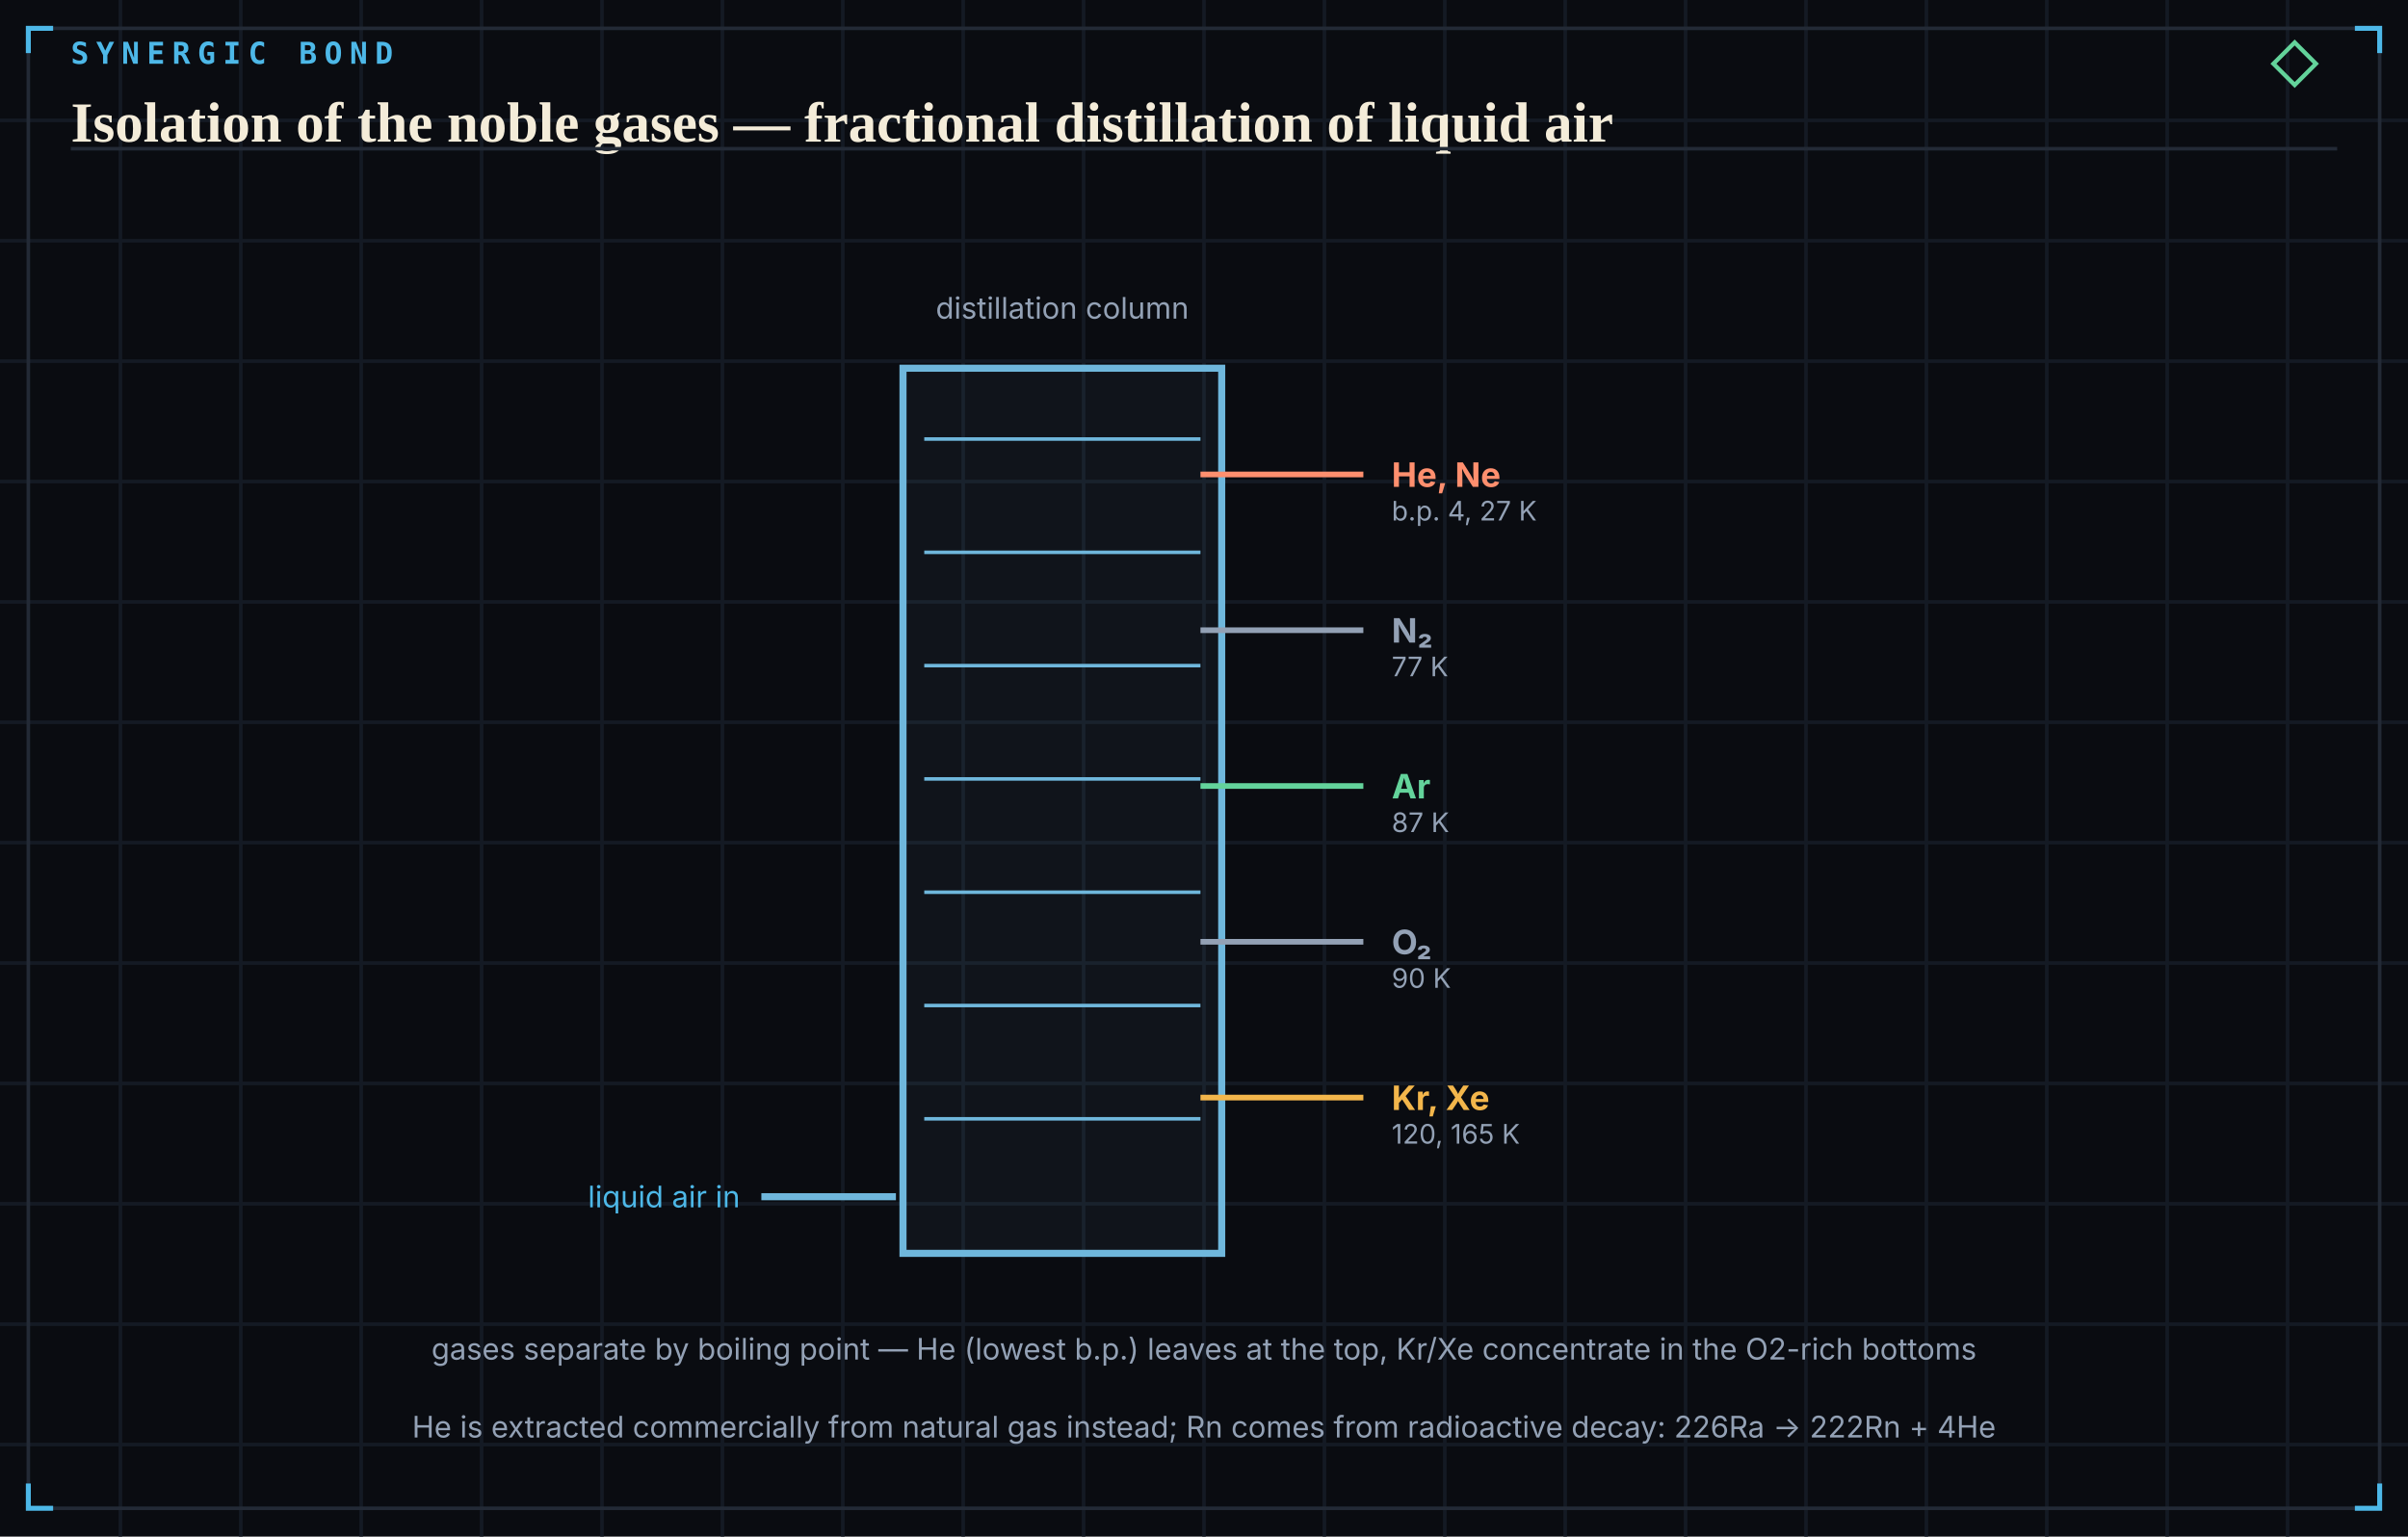
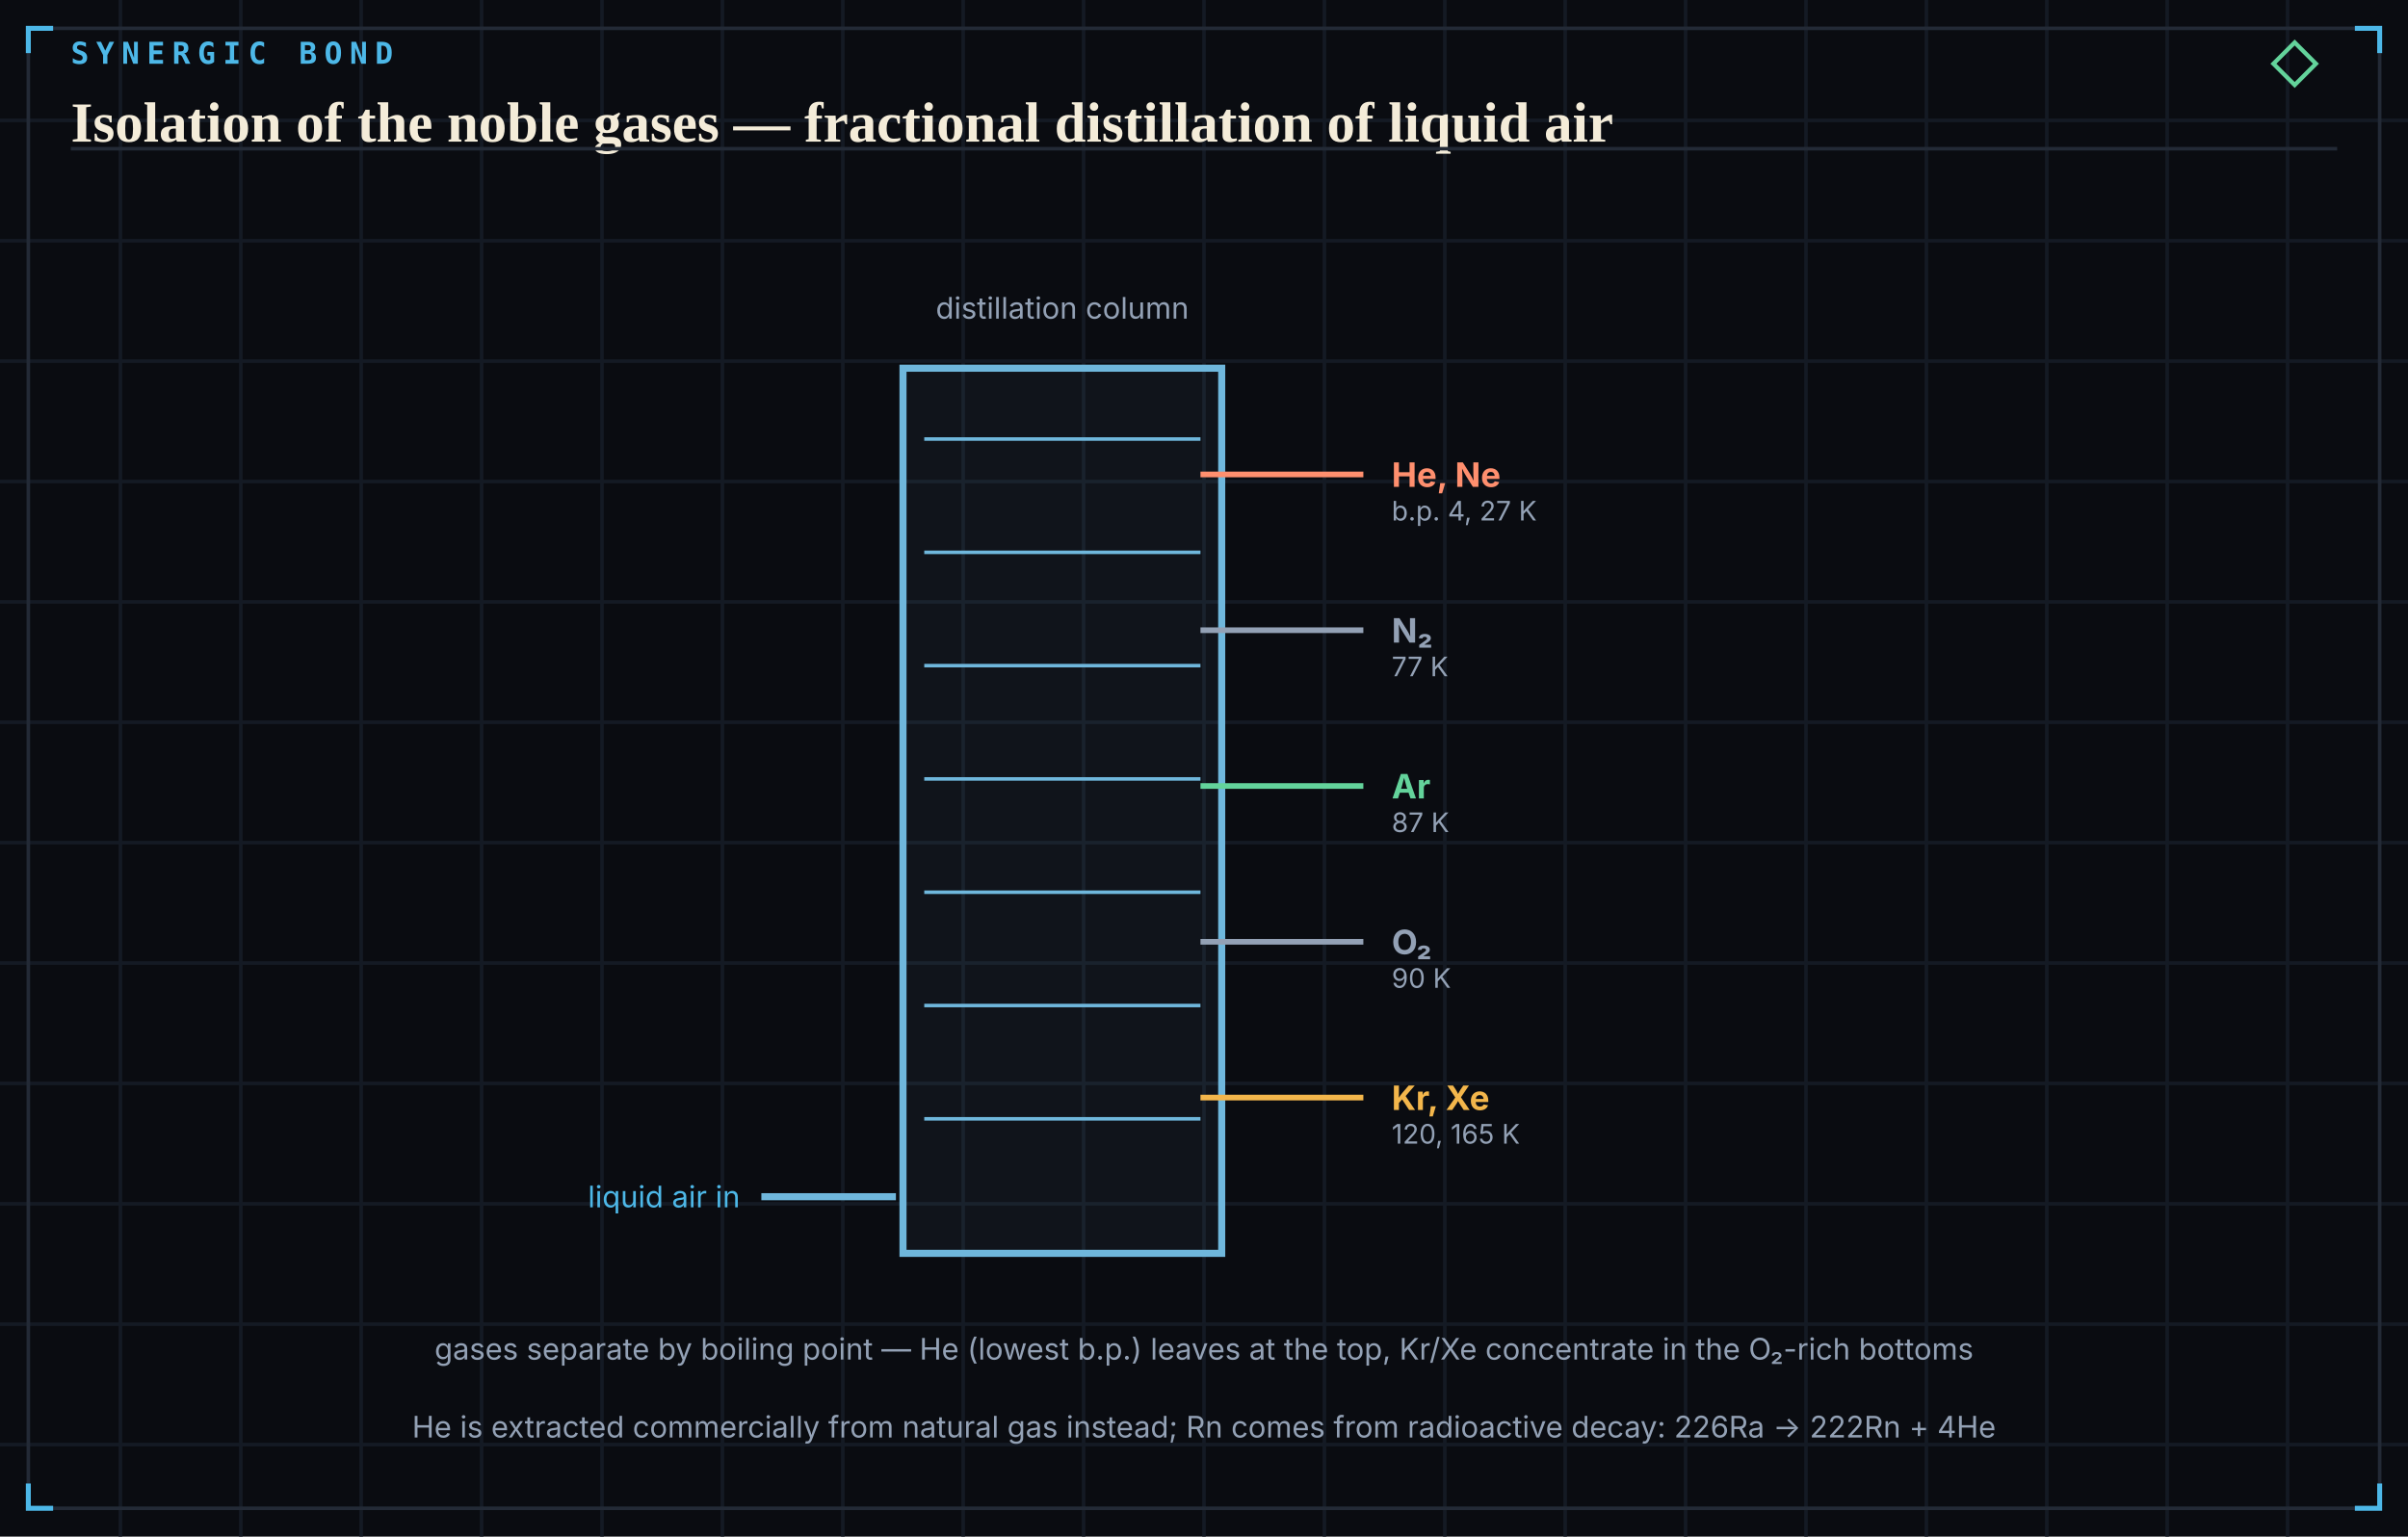
<svg xmlns="http://www.w3.org/2000/svg" width="680" height="434" viewBox="0 0 680 434" font-family="'Inter','Helvetica Neue',Arial,'DejaVu Sans',sans-serif">
  <rect width="680" height="434" fill="#0a0c11" />
  <g stroke="#141a24" stroke-width="1">
    <line x1="34" y1="0" x2="34" y2="434" />
    <line x1="68" y1="0" x2="68" y2="434" />
    <line x1="102" y1="0" x2="102" y2="434" />
    <line x1="136" y1="0" x2="136" y2="434" />
    <line x1="170" y1="0" x2="170" y2="434" />
    <line x1="204" y1="0" x2="204" y2="434" />
    <line x1="238" y1="0" x2="238" y2="434" />
    <line x1="272" y1="0" x2="272" y2="434" />
    <line x1="306" y1="0" x2="306" y2="434" />
    <line x1="340" y1="0" x2="340" y2="434" />
    <line x1="374" y1="0" x2="374" y2="434" />
    <line x1="408" y1="0" x2="408" y2="434" />
    <line x1="442" y1="0" x2="442" y2="434" />
    <line x1="476" y1="0" x2="476" y2="434" />
    <line x1="510" y1="0" x2="510" y2="434" />
    <line x1="544" y1="0" x2="544" y2="434" />
    <line x1="578" y1="0" x2="578" y2="434" />
    <line x1="612" y1="0" x2="612" y2="434" />
    <line x1="646" y1="0" x2="646" y2="434" />
    <line x1="0" y1="34" x2="680" y2="34" />
    <line x1="0" y1="68" x2="680" y2="68" />
    <line x1="0" y1="102" x2="680" y2="102" />
    <line x1="0" y1="136" x2="680" y2="136" />
    <line x1="0" y1="170" x2="680" y2="170" />
    <line x1="0" y1="204" x2="680" y2="204" />
    <line x1="0" y1="238" x2="680" y2="238" />
    <line x1="0" y1="272" x2="680" y2="272" />
    <line x1="0" y1="306" x2="680" y2="306" />
    <line x1="0" y1="340" x2="680" y2="340" />
    <line x1="0" y1="374" x2="680" y2="374" />
    <line x1="0" y1="408" x2="680" y2="408" />
  </g>
  <rect x="8" y="8" width="664" height="418" fill="none" stroke="#232a36" stroke-width="1" />
  <path d="M 8 15 L 8 8 L 15 8" stroke="#4db8e8" stroke-width="1.4" fill="none" />
  <path d="M 672 15 L 672 8 L 665 8" stroke="#4db8e8" stroke-width="1.4" fill="none" />
  <path d="M 8 419 L 8 426 L 15 426" stroke="#4db8e8" stroke-width="1.4" fill="none" />
  <path d="M 672 419 L 672 426 L 665 426" stroke="#4db8e8" stroke-width="1.4" fill="none" />
  <text x="20" y="18" font-size="8.5" font-weight="bold" fill="#4db8e8" text-anchor="start" font-family="'SF Mono','DejaVu Sans Mono',ui-monospace,Menlo,monospace" letter-spacing="0.24em">SYNERGIC BOND</text>
  <path d="M 648 12 l 6 6 l -6 6 l -6 -6 z" fill="none" stroke="#63d39b" stroke-width="1.2" />
  <text x="20" y="40" font-size="16" font-weight="bold" fill="#f4ecd9" text-anchor="start" font-family="'Georgia','Times New Roman',serif">Isolation of the noble gases — fractional distillation of liquid air</text>
  <line x1="20" y1="42" x2="660" y2="42" stroke="#232a36" stroke-width="1" />
  <g transform="translate(0,34)">
    <rect x="255.0" y="70" width="90" height="250" fill="rgba(120,190,235,0.05)" stroke="#6fb7dc" stroke-width="2" />
    <line x1="261.0" y1="90" x2="339.0" y2="90" stroke="#6fb7dc" stroke-width="1" />
    <line x1="261.0" y1="122" x2="339.0" y2="122" stroke="#6fb7dc" stroke-width="1" />
    <line x1="261.0" y1="154" x2="339.0" y2="154" stroke="#6fb7dc" stroke-width="1" />
    <line x1="261.0" y1="186" x2="339.0" y2="186" stroke="#6fb7dc" stroke-width="1" />
    <line x1="261.0" y1="218" x2="339.0" y2="218" stroke="#6fb7dc" stroke-width="1" />
    <line x1="261.0" y1="250" x2="339.0" y2="250" stroke="#6fb7dc" stroke-width="1" />
    <line x1="261.0" y1="282" x2="339.0" y2="282" stroke="#6fb7dc" stroke-width="1" />
    <line x1="339.0" y1="100" x2="385.0" y2="100" stroke="#ff8f6e" stroke-width="1.6" />
    <text x="393.0" y="103.5" font-size="9.5" font-weight="bold" fill="#ff8f6e" text-anchor="start">He, Ne</text>
    <text x="393.0" y="113.0" font-size="7.6" font-weight="normal" fill="#93a1b5" text-anchor="start">b.p. 4, 27 K</text>
    <line x1="339.0" y1="144" x2="385.0" y2="144" stroke="#93a1b5" stroke-width="1.6" />
    <text x="393.0" y="147.5" font-size="9.5" font-weight="bold" fill="#93a1b5" text-anchor="start">N₂</text>
    <text x="393.0" y="157.0" font-size="7.6" font-weight="normal" fill="#93a1b5" text-anchor="start">77 K</text>
    <line x1="339.0" y1="188" x2="385.0" y2="188" stroke="#63d39b" stroke-width="1.6" />
    <text x="393.0" y="191.5" font-size="9.5" font-weight="bold" fill="#63d39b" text-anchor="start">Ar</text>
    <text x="393.0" y="201.0" font-size="7.6" font-weight="normal" fill="#93a1b5" text-anchor="start">87 K</text>
    <line x1="339.0" y1="232" x2="385.0" y2="232" stroke="#93a1b5" stroke-width="1.6" />
    <text x="393.0" y="235.5" font-size="9.5" font-weight="bold" fill="#93a1b5" text-anchor="start">O₂</text>
    <text x="393.0" y="245.0" font-size="7.6" font-weight="normal" fill="#93a1b5" text-anchor="start">90 K</text>
    <line x1="339.0" y1="276" x2="385.0" y2="276" stroke="#f3b64b" stroke-width="1.6" />
    <text x="393.0" y="279.5" font-size="9.5" font-weight="bold" fill="#f3b64b" text-anchor="start">Kr, Xe</text>
    <text x="393.0" y="289.0" font-size="7.6" font-weight="normal" fill="#93a1b5" text-anchor="start">120, 165 K</text>
    <text x="300.0" y="56.0" font-size="8.4" font-weight="normal" fill="#93a1b5" text-anchor="middle">distillation column</text>
    <line x1="215.0" y1="304" x2="253.0" y2="304" stroke="#6fb7dc" stroke-width="2" />
    <text x="209.0" y="307.0" font-size="8.4" font-weight="normal" fill="#4db8e8" text-anchor="end">liquid air in</text>
-     <text x="340.0" y="350.0" font-size="8.4" font-weight="normal" fill="#93a1b5" text-anchor="middle">gases separate by boiling point — He (lowest b.p.) leaves at the top, Kr/Xe concentrate in the O2-rich bottoms</text>
+     <text x="340.0" y="350.0" font-size="8.4" font-weight="normal" fill="#93a1b5" text-anchor="middle">gases separate by boiling point — He (lowest b.p.) leaves at the top, Kr/Xe concentrate in the O₂-rich bottoms</text>
    <text x="340.0" y="372.0" font-size="8.4" font-weight="normal" fill="#93a1b5" text-anchor="middle">He is extracted commercially from natural gas instead; Rn comes from radioactive decay: 226Ra → 222Rn + 4He</text>
  </g>
</svg>
